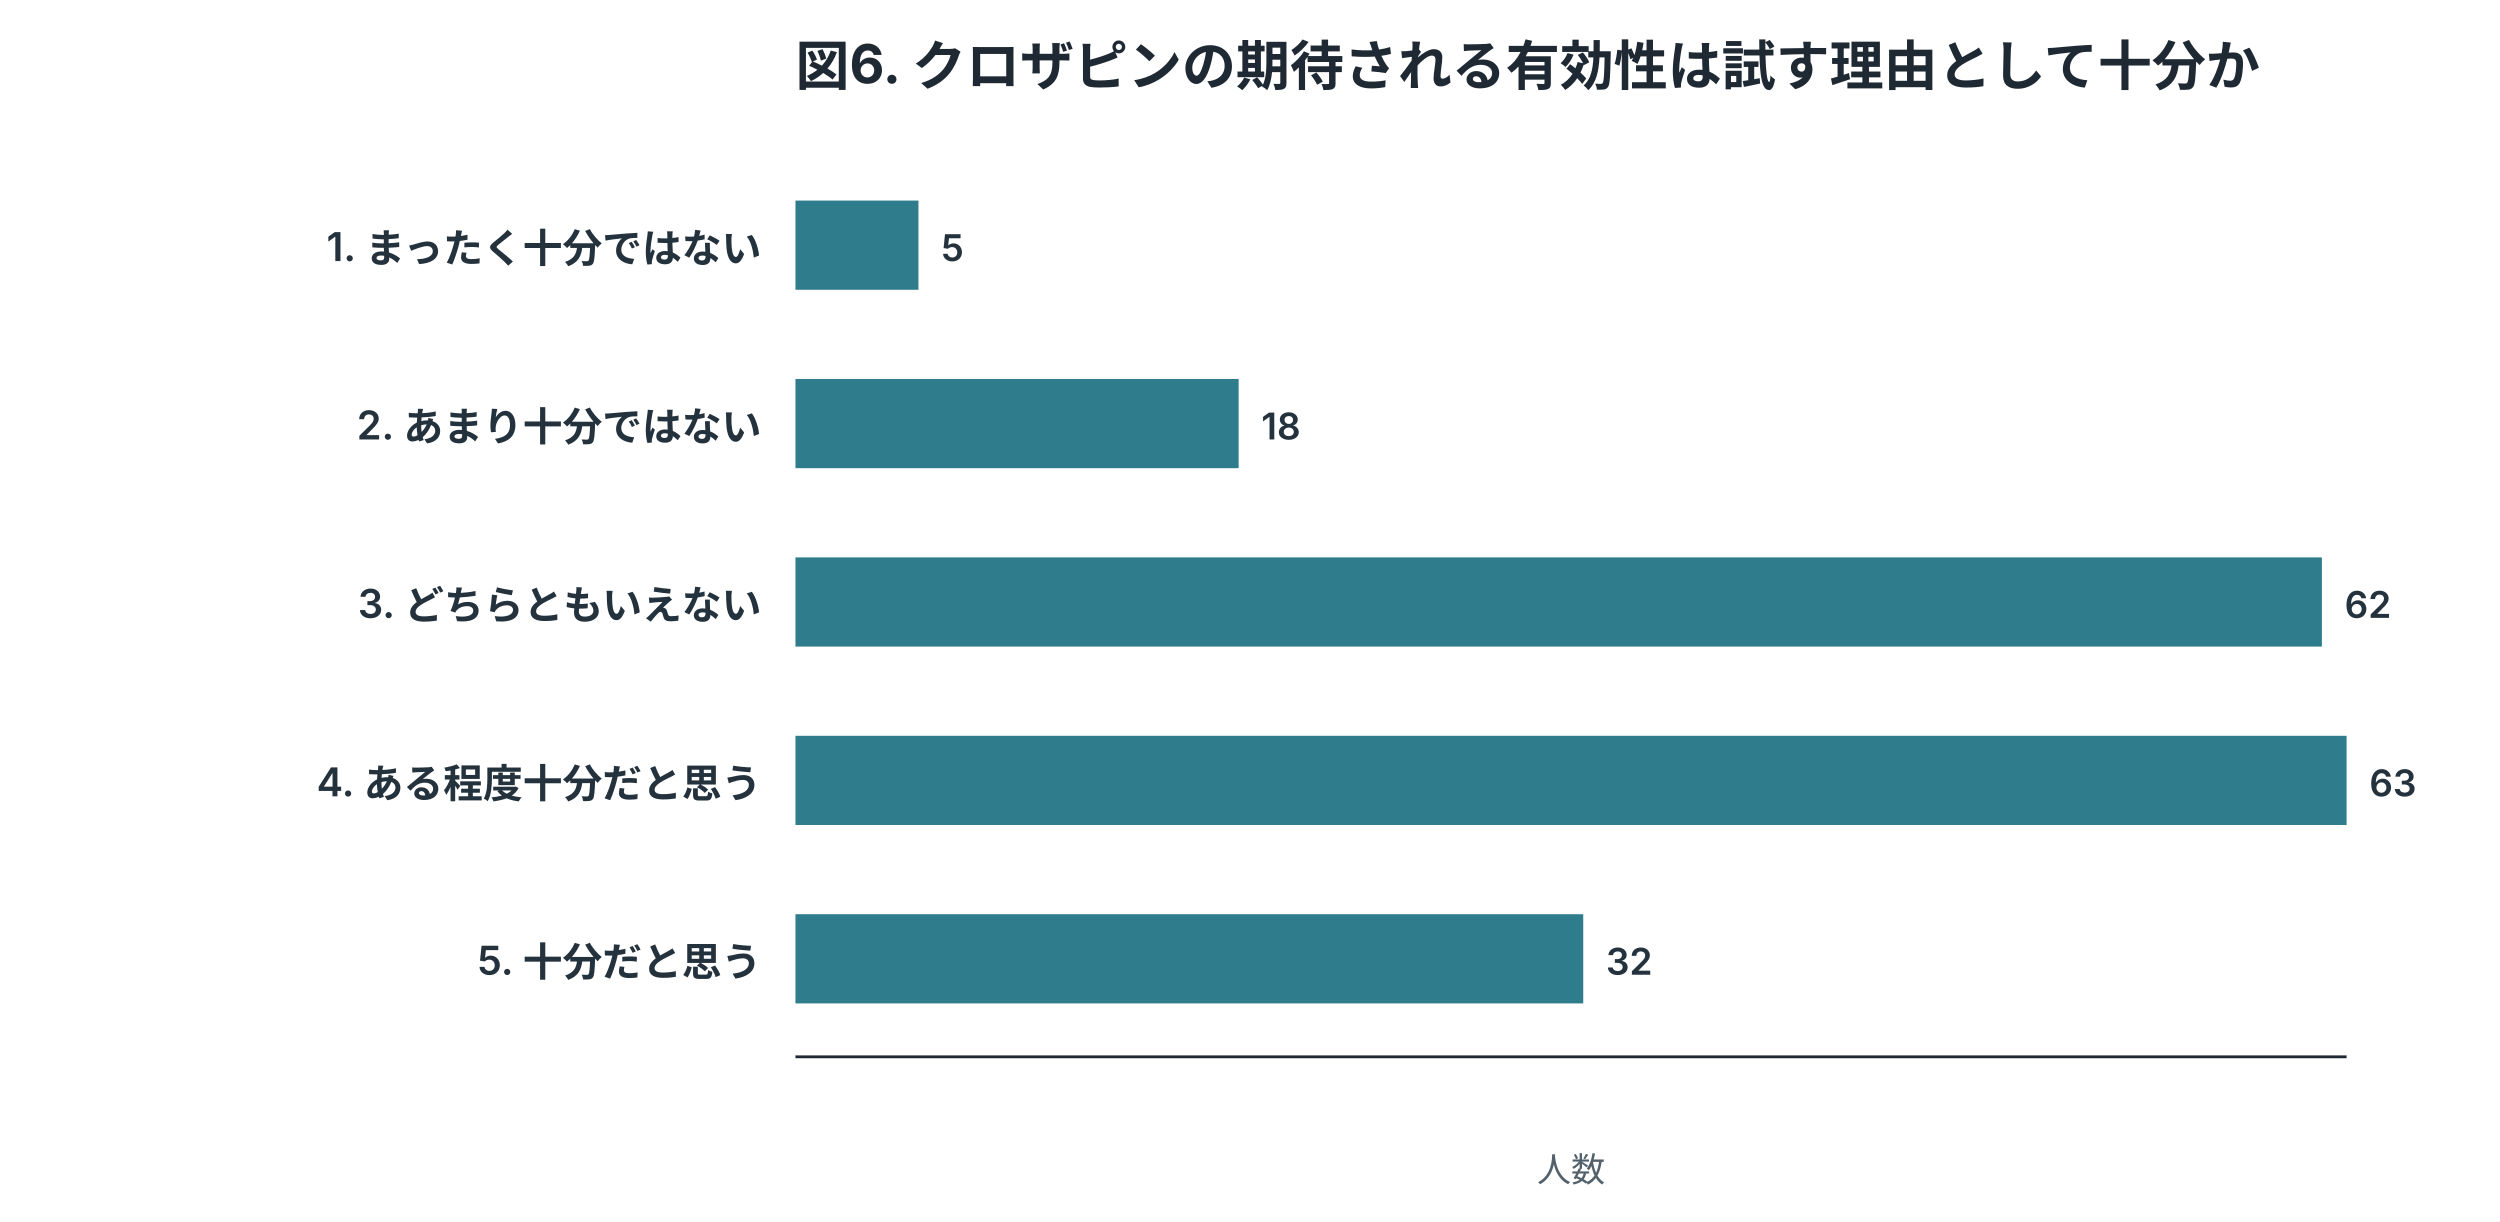
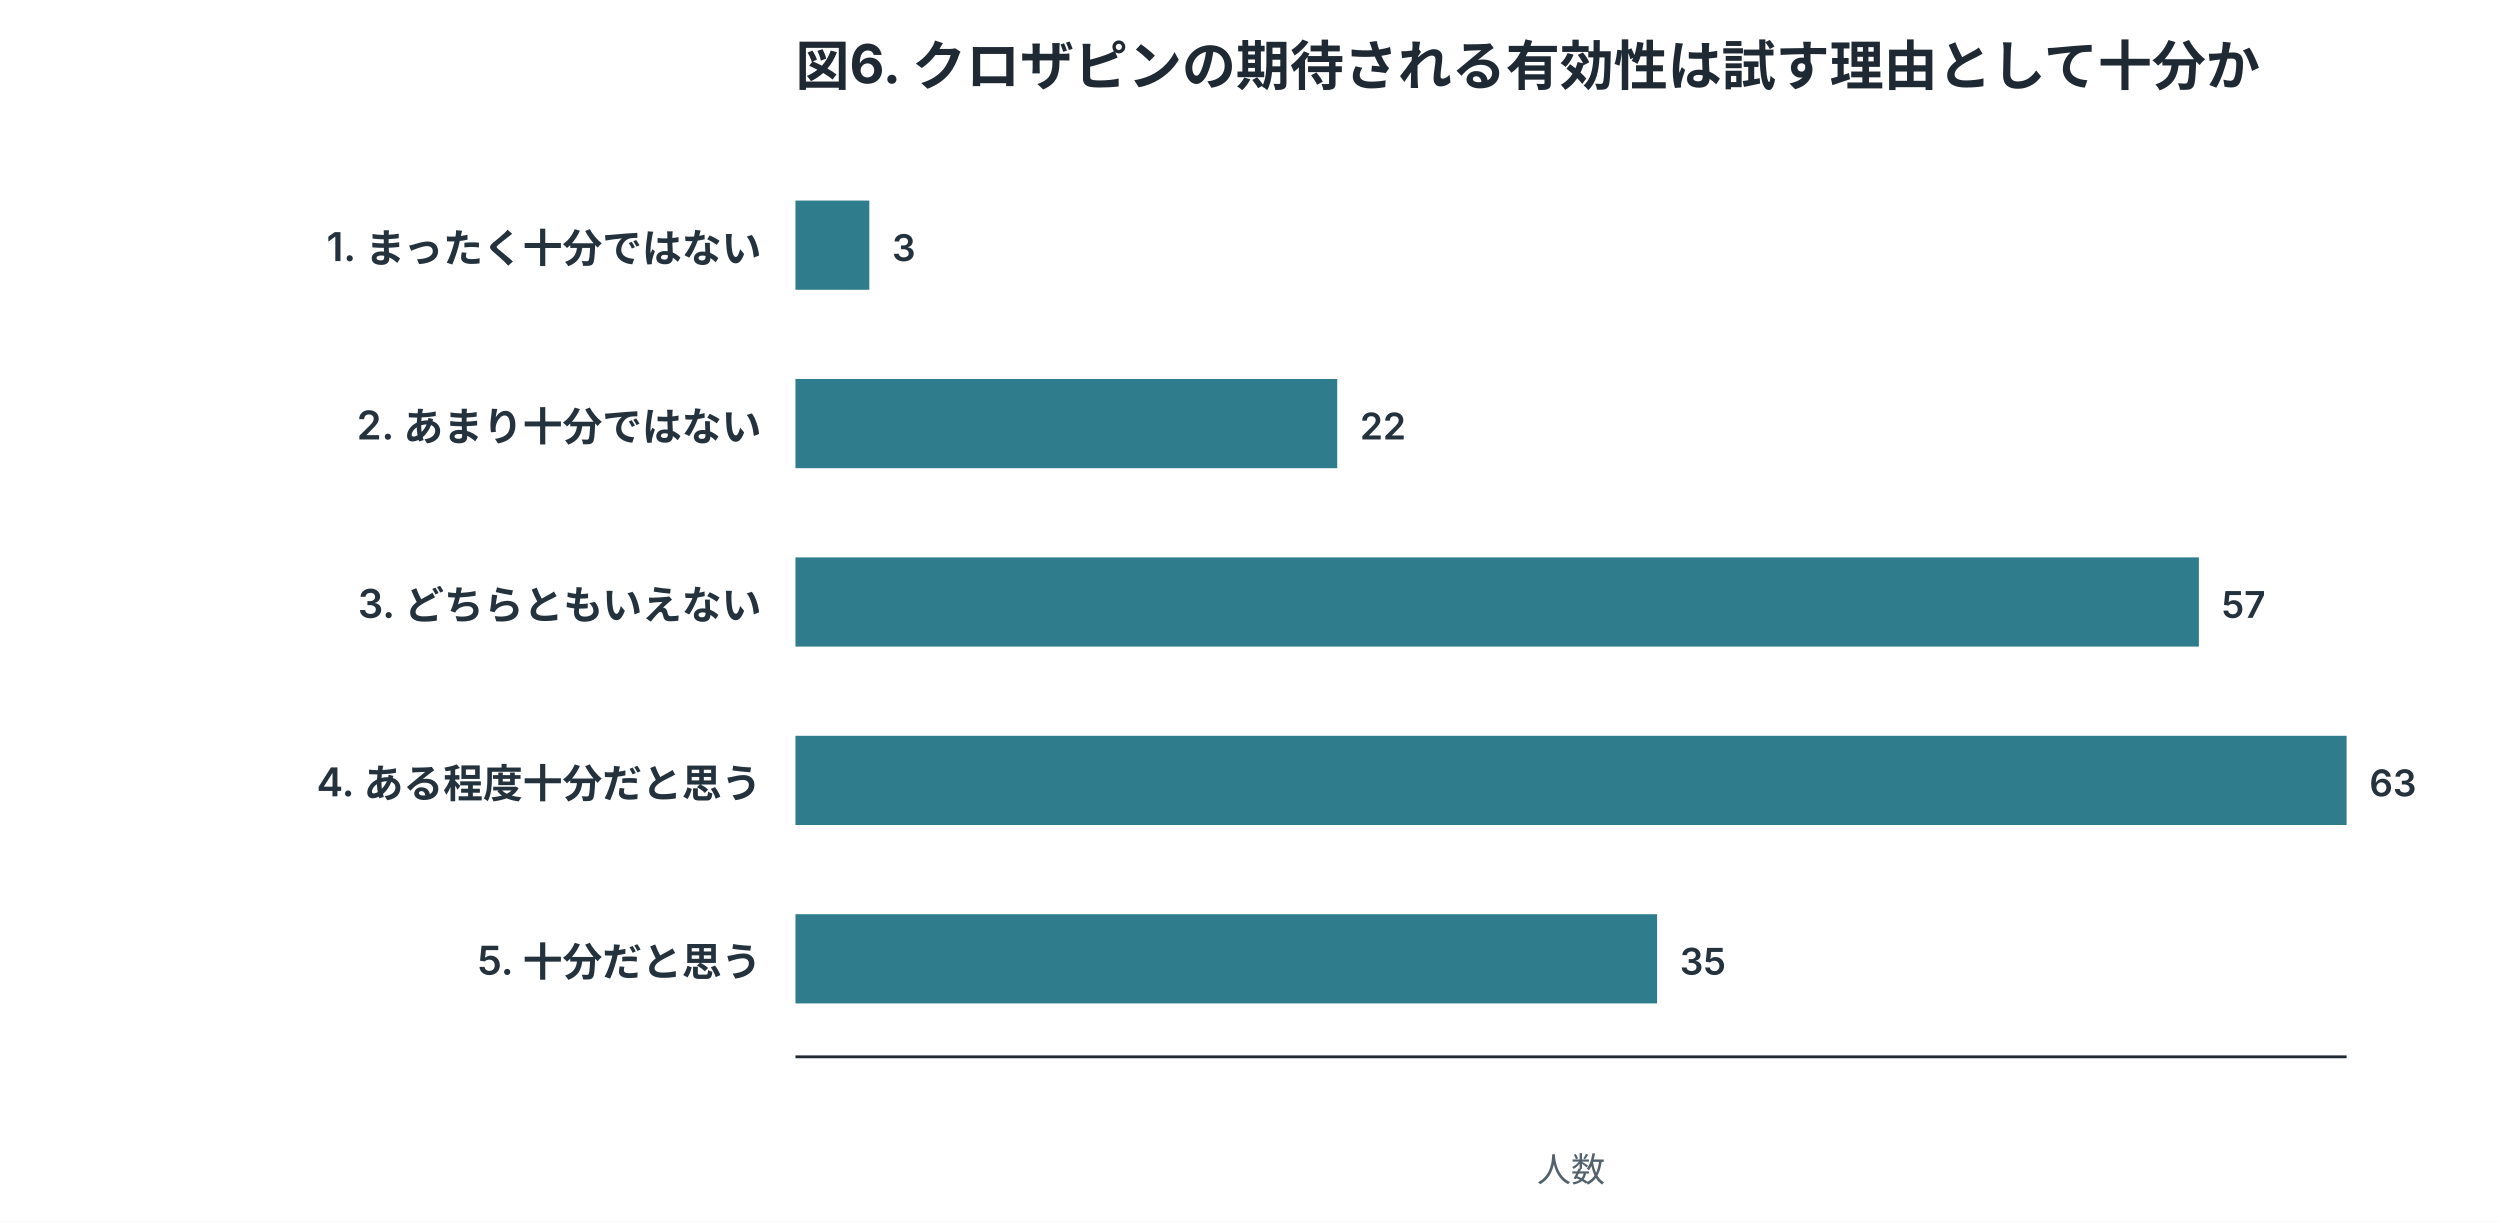
<svg xmlns="http://www.w3.org/2000/svg" width="880" height="430" viewBox="0 0 880 430" role="img">
  <style>
.title{font:700 19px -apple-system,BlinkMacSystemFont,"Segoe UI",sans-serif;fill:#1f2933}
.label{font:600 14px -apple-system,BlinkMacSystemFont,"Segoe UI",sans-serif;fill:#24323d}
.num{font:600 13px -apple-system,BlinkMacSystemFont,"Segoe UI",sans-serif;fill:#24323d}
.axis,.legend,.note{font:12px -apple-system,BlinkMacSystemFont,"Segoe UI",sans-serif;fill:#52616b}
.inside{font:700 13px -apple-system,BlinkMacSystemFont,"Segoe UI",sans-serif;fill:white}
.big{font:700 34px -apple-system,BlinkMacSystemFont,"Segoe UI",sans-serif;fill:#1f2933}
</style>
  <rect width="100%" height="100%" fill="white" />
  <text x="280" y="30" class="title">図6. クロザピンの期待される有効性は試す理由として十分か</text>
  <text x="268" y="91.9" text-anchor="end" class="label">1. まったく十分ではない</text>
-   <rect x="280" y="70.6" width="43.3" height="31.4" fill="#2f7d8c" />
-   <text x="331.3" y="91.9" class="num">5</text>
+   <rect x="280" y="70.6" width="26.0" height="31.4" fill="#2f7d8c" />
+   <text x="314.0" y="91.9" class="num">3</text>
  <text x="268" y="154.7" text-anchor="end" class="label">2. あまり十分ではない</text>
-   <rect x="280" y="133.4" width="156.0" height="31.4" fill="#2f7d8c" />
-   <text x="444.0" y="154.7" class="num">18</text>
+   <rect x="280" y="133.4" width="190.7" height="31.4" fill="#2f7d8c" />
+   <text x="478.7" y="154.7" class="num">22</text>
  <text x="268" y="217.5" text-anchor="end" class="label">3. どちらともいえない</text>
-   <rect x="280" y="196.2" width="537.3" height="31.4" fill="#2f7d8c" />
-   <text x="825.3" y="217.5" class="num">62</text>
+   <rect x="280" y="196.2" width="494.0" height="31.4" fill="#2f7d8c" />
+   <text x="782.0" y="217.5" class="num">57</text>
  <text x="268" y="280.3" text-anchor="end" class="label">4. ある程度十分だと思う</text>
  <rect x="280" y="259.0" width="546.0" height="31.4" fill="#2f7d8c" />
  <text x="834.0" y="280.3" class="num">63</text>
  <text x="268" y="343.1" text-anchor="end" class="label">5. 十分だと思う</text>
-   <rect x="280" y="321.8" width="277.3" height="31.4" fill="#2f7d8c" />
-   <text x="565.3" y="343.1" class="num">32</text>
+   <rect x="280" y="321.8" width="303.3" height="31.4" fill="#2f7d8c" />
+   <text x="591.3" y="343.1" class="num">35</text>
  <line x1="280" y1="372" x2="826" y2="372" stroke="#1f2933" />
  <text x="553.0" y="416" text-anchor="middle" class="axis">人数</text>
</svg>
